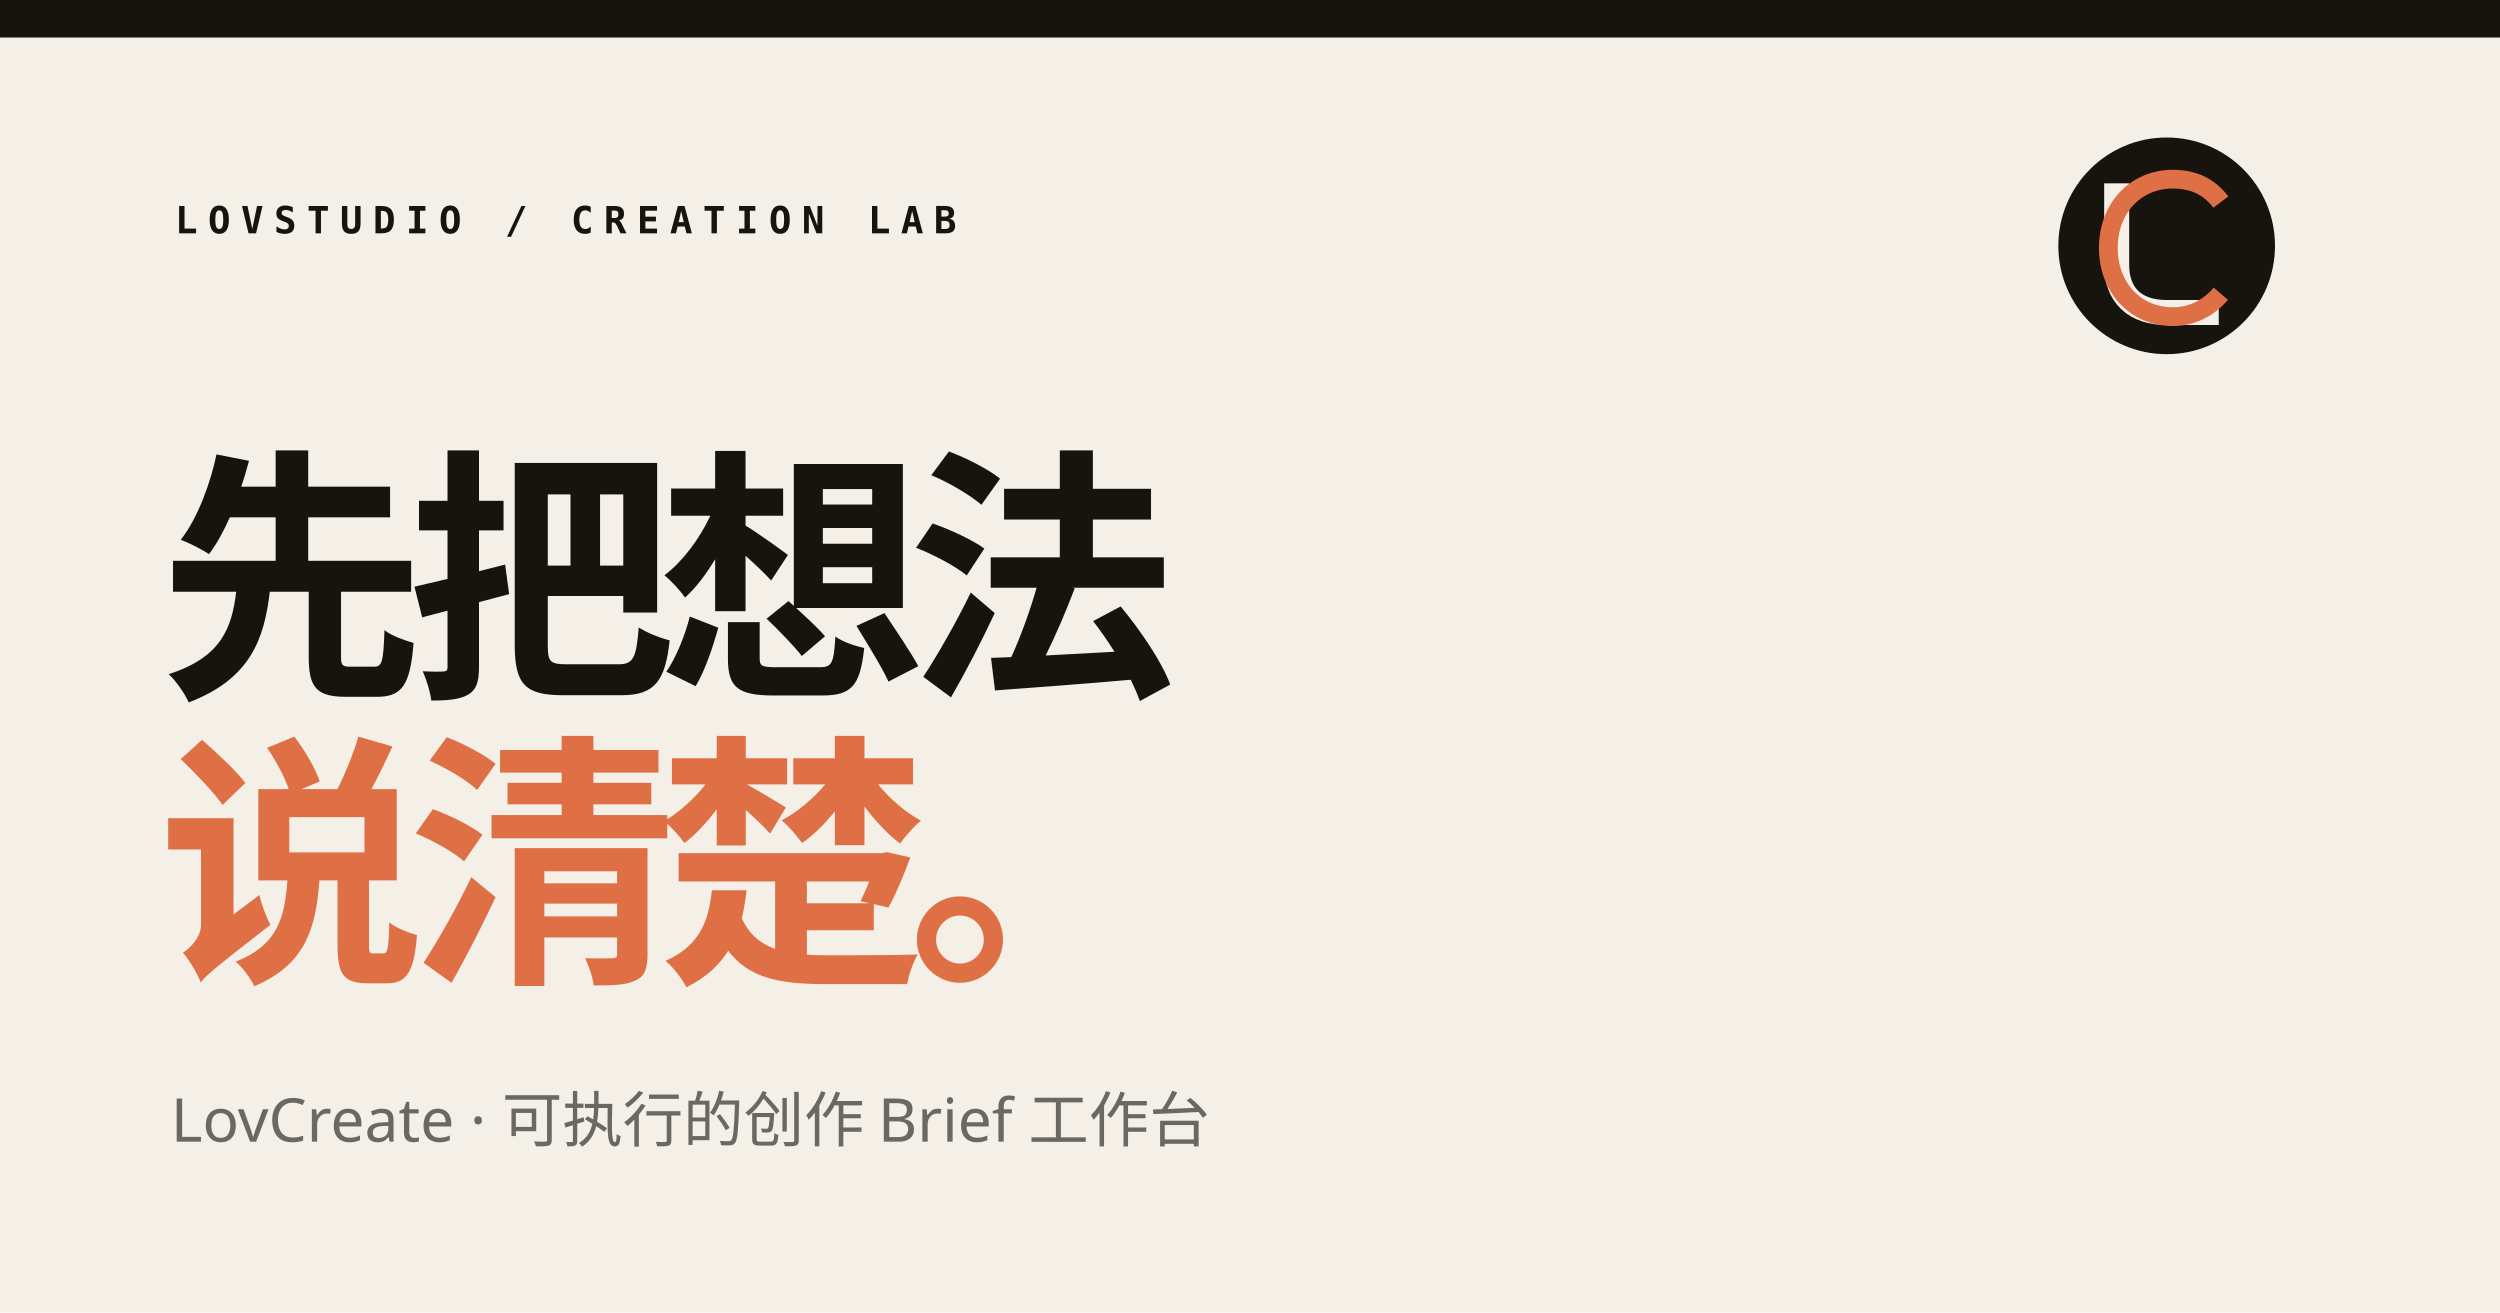
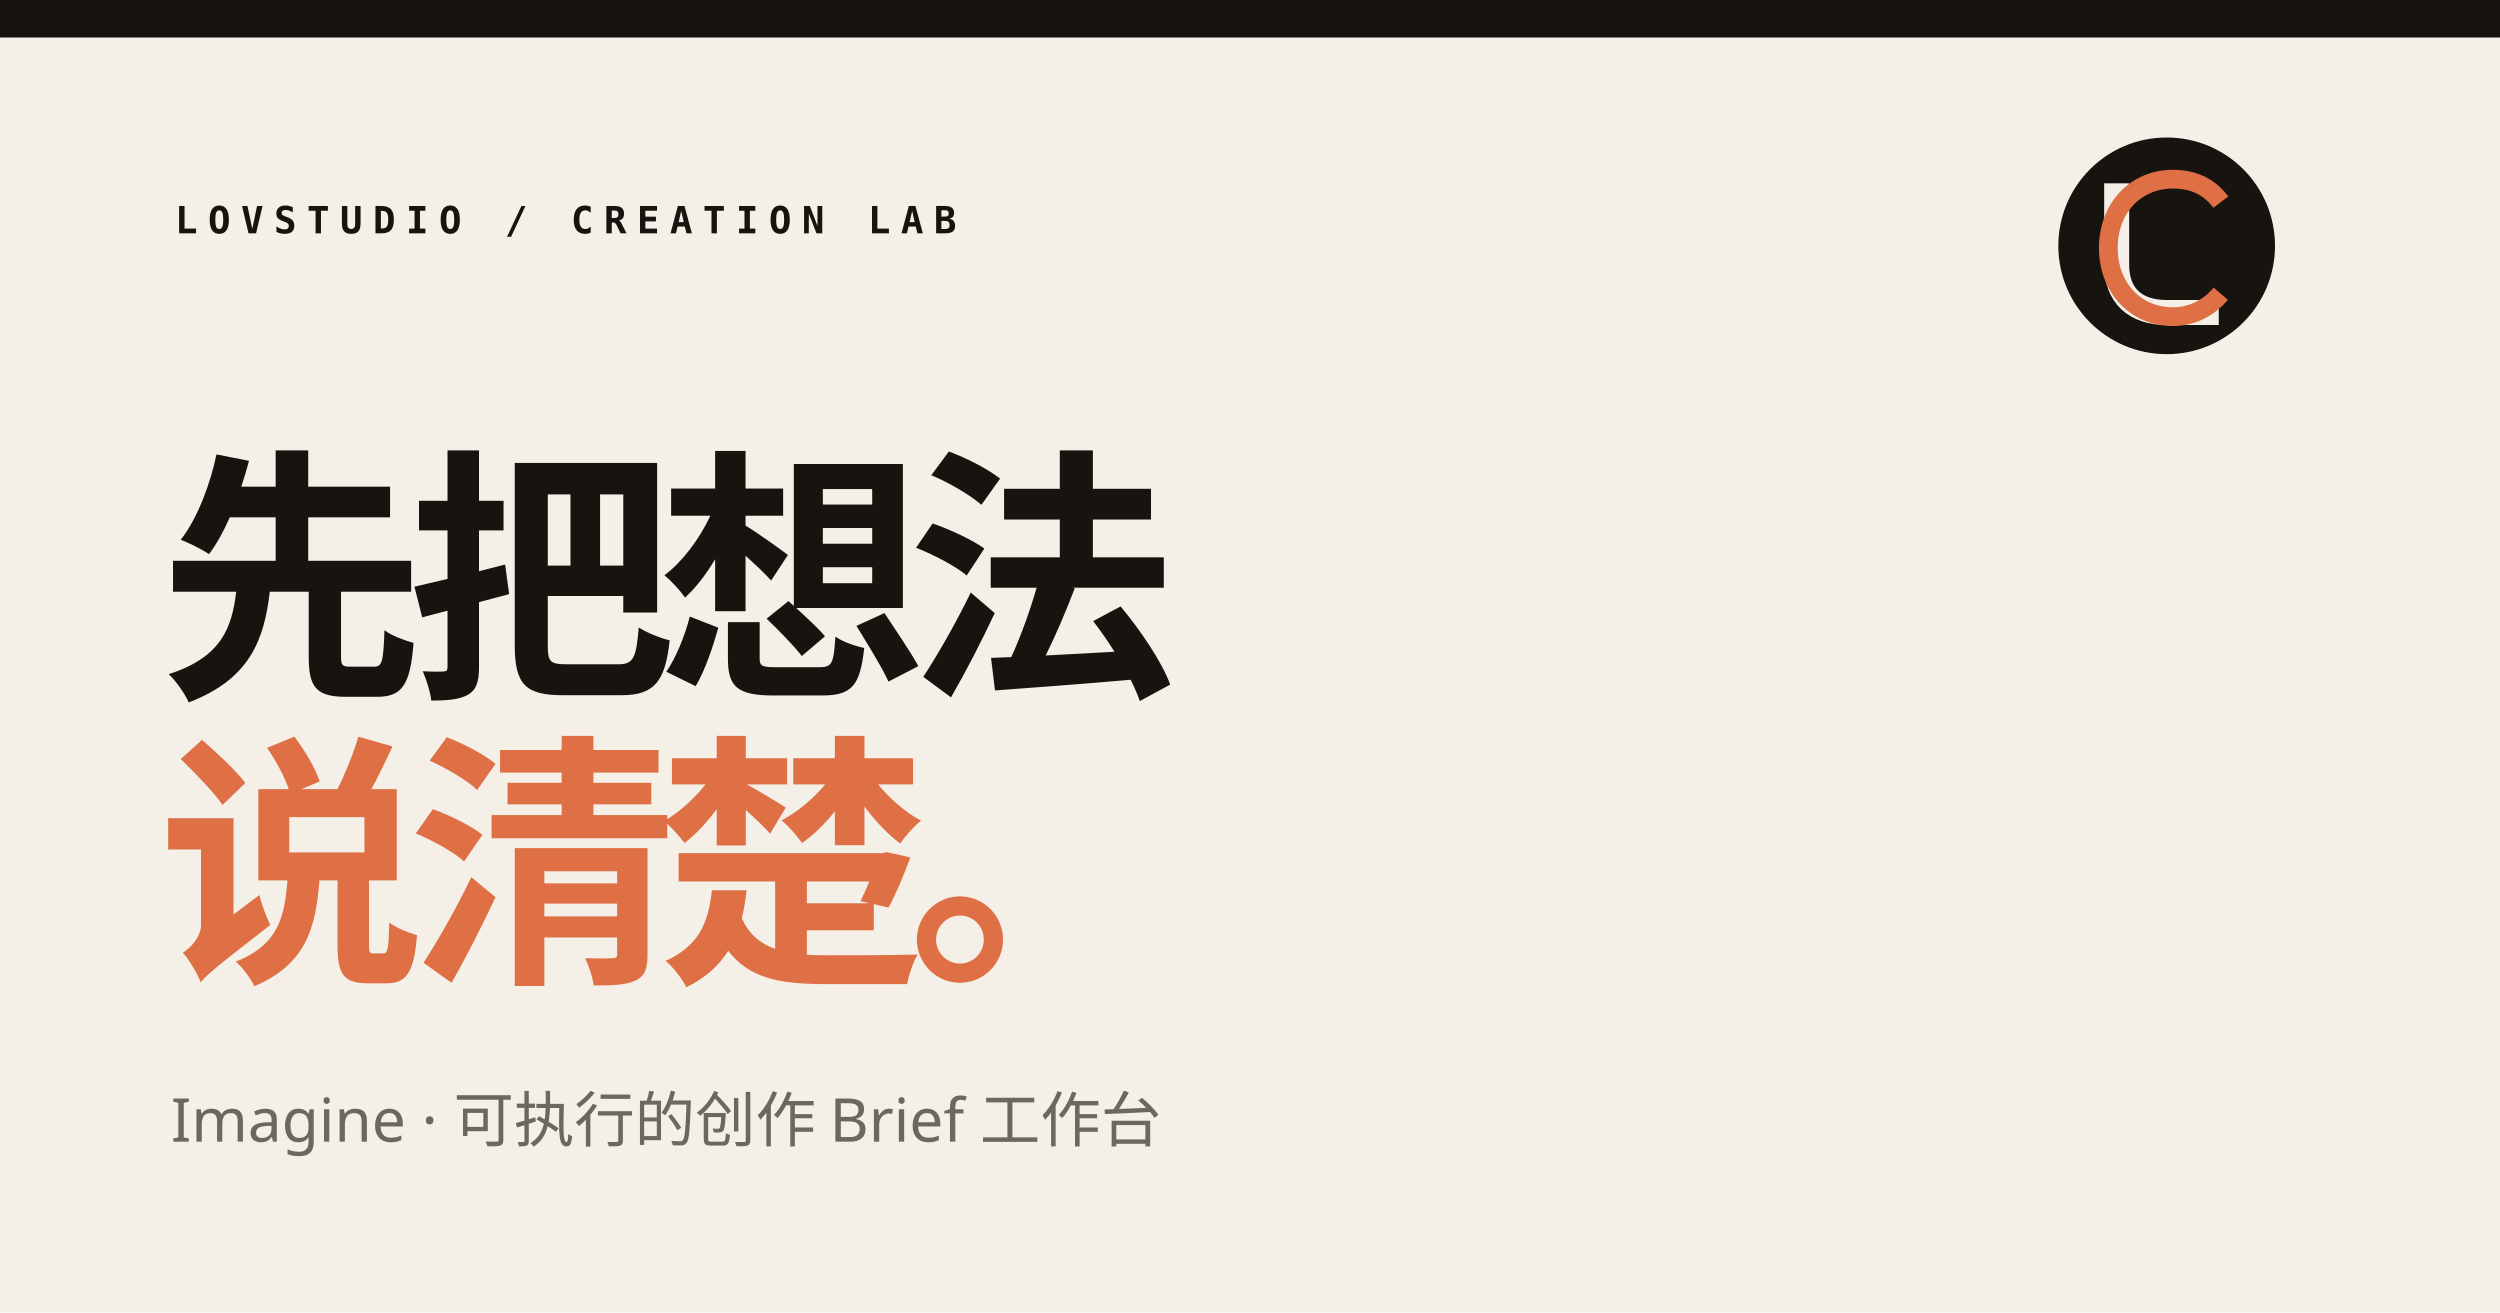
<svg xmlns="http://www.w3.org/2000/svg" width="1200" height="630" viewBox="0 0 1200 630">
  <rect width="1200" height="630" fill="#f4f0e7" />
  <path d="M0 0h1200v18H0z" fill="#17130f" />
  <circle cx="1040" cy="118" r="52" fill="#17130f" />
  <path d="M1016 88v39c0 15 9 23 24 23h25" fill="none" stroke="#f4f0e7" stroke-width="12" />
  <path d="M1066 97c-6-8-14-11-23-11-18 0-31 14-31 33s13 33 31 33c9 0 17-4 23-11" fill="none" stroke="#df6f45" stroke-width="9" />
  <text x="84" y="112" fill="#17130f" font-family="monospace" font-size="18" font-weight="700" letter-spacing="5">LOVSTUDIO / CREATION LAB</text>
  <text x="76" y="325" fill="#17130f" font-family="Georgia,serif" font-size="128" font-weight="700" letter-spacing="-8">先把想法</text>
  <text x="76" y="462" fill="#df6f45" font-family="Georgia,serif" font-size="128" font-weight="700" letter-spacing="-8">说清楚。</text>
-   <text x="82" y="548" fill="#17130f" opacity=".62" font-family="sans-serif" font-size="29">LovCreate · 可执行的创作 Brief 工作台</text>
+   <text x="82" y="548" fill="#17130f" opacity=".62" font-family="sans-serif" font-size="29">Imagine · 可执行的创作 Brief 工作台</text>
</svg>
